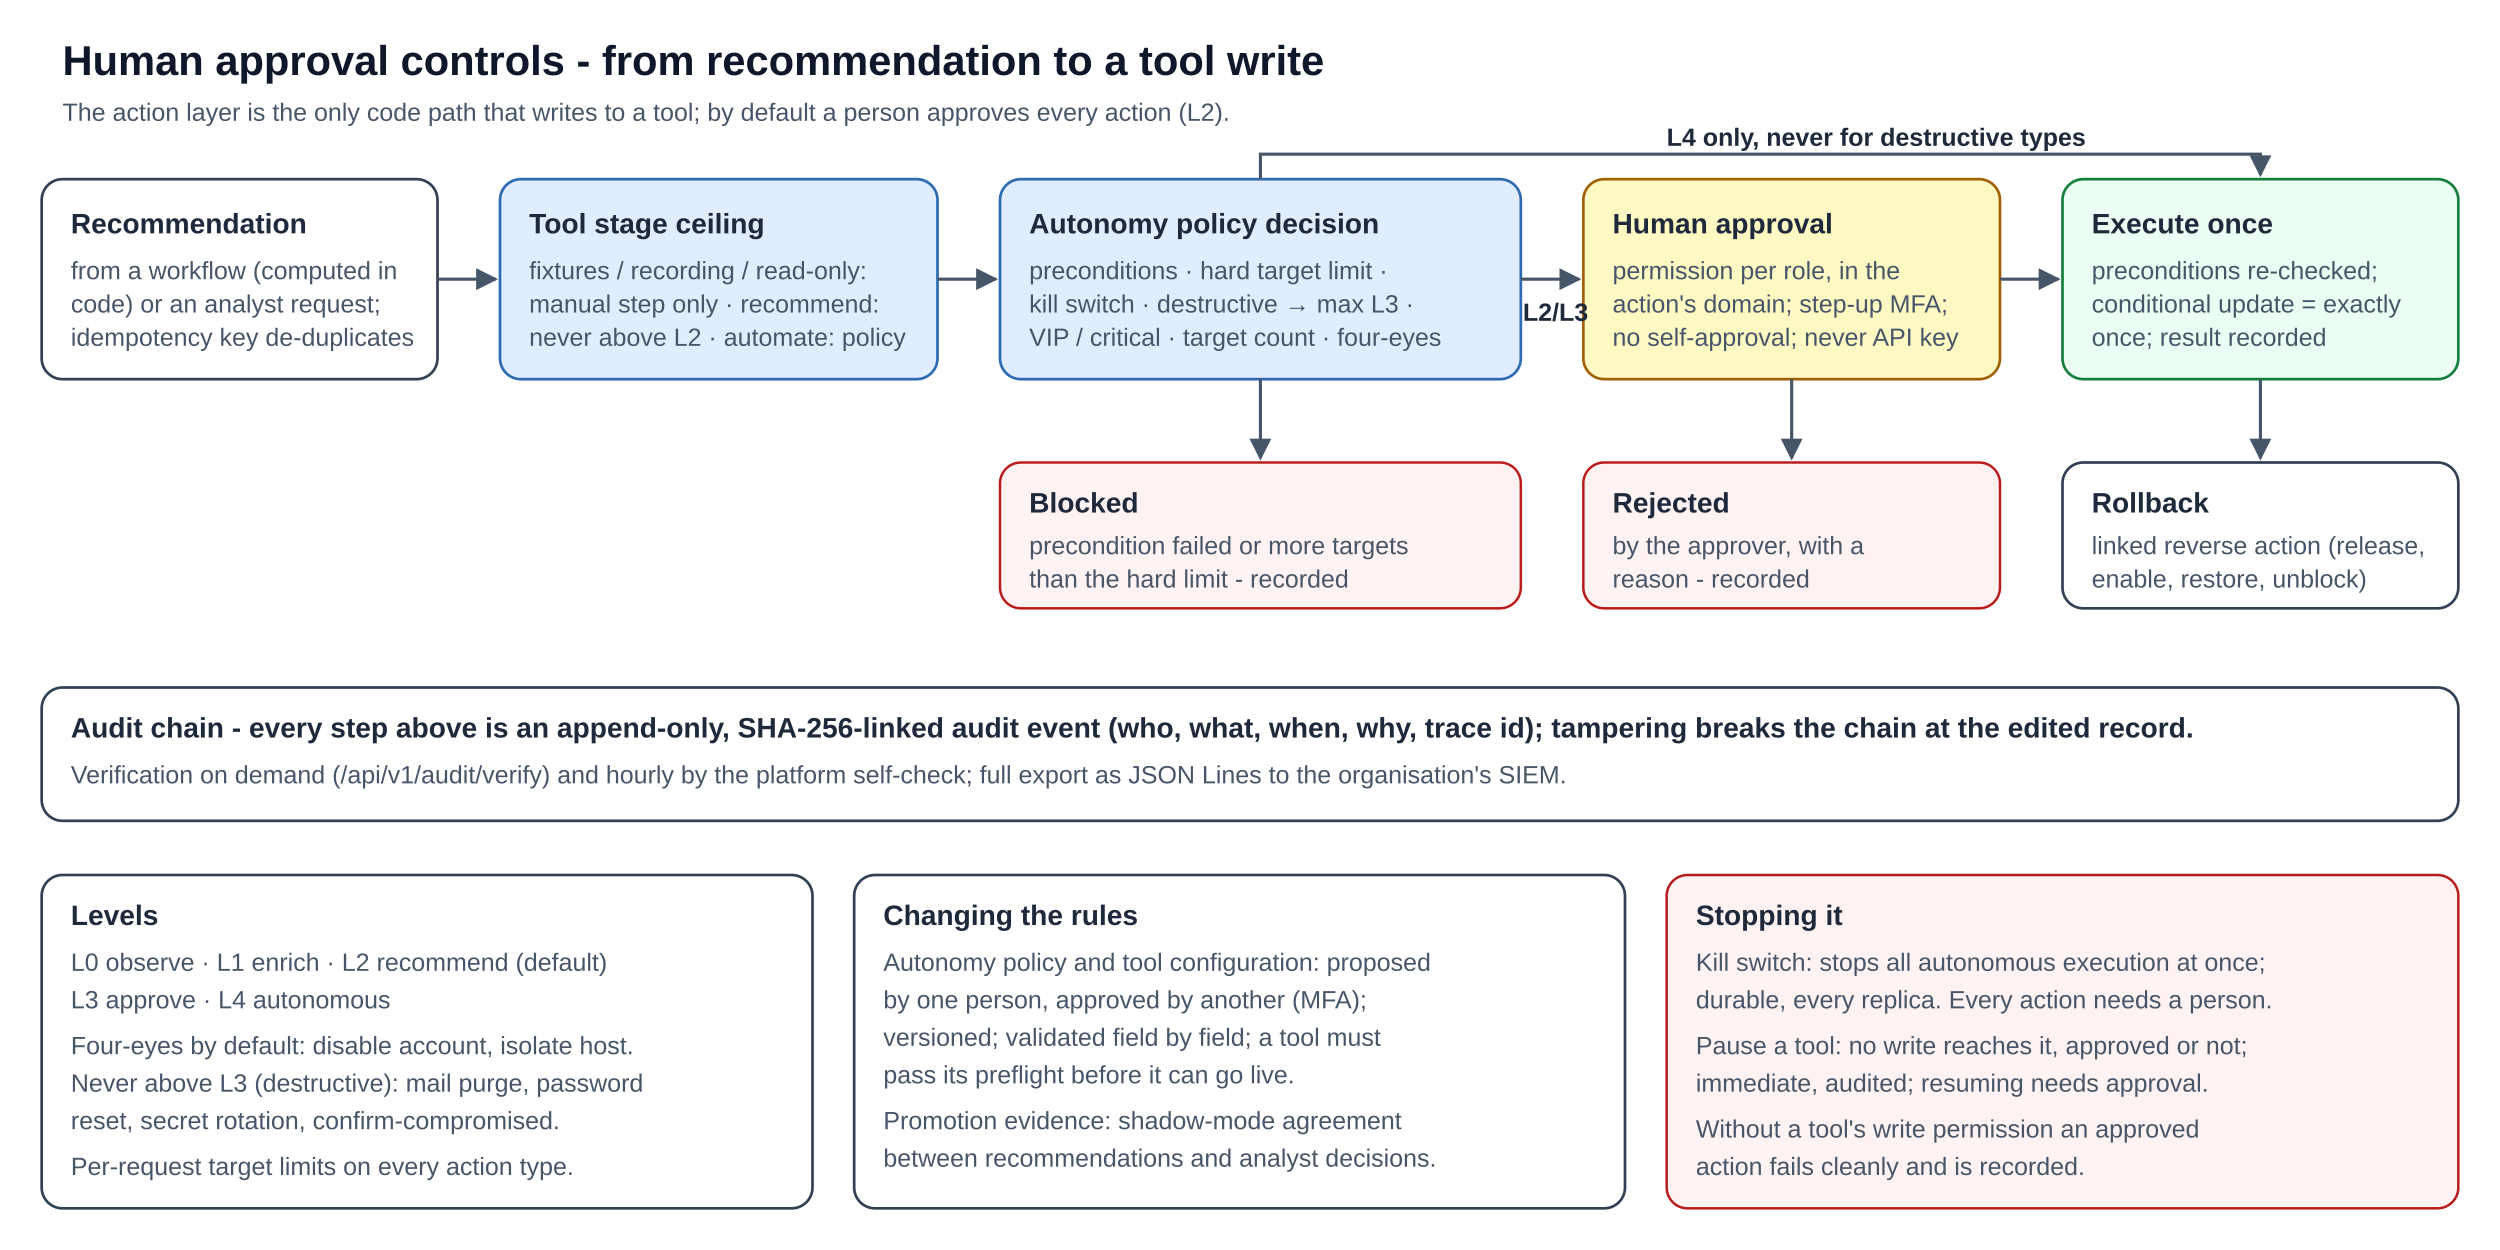
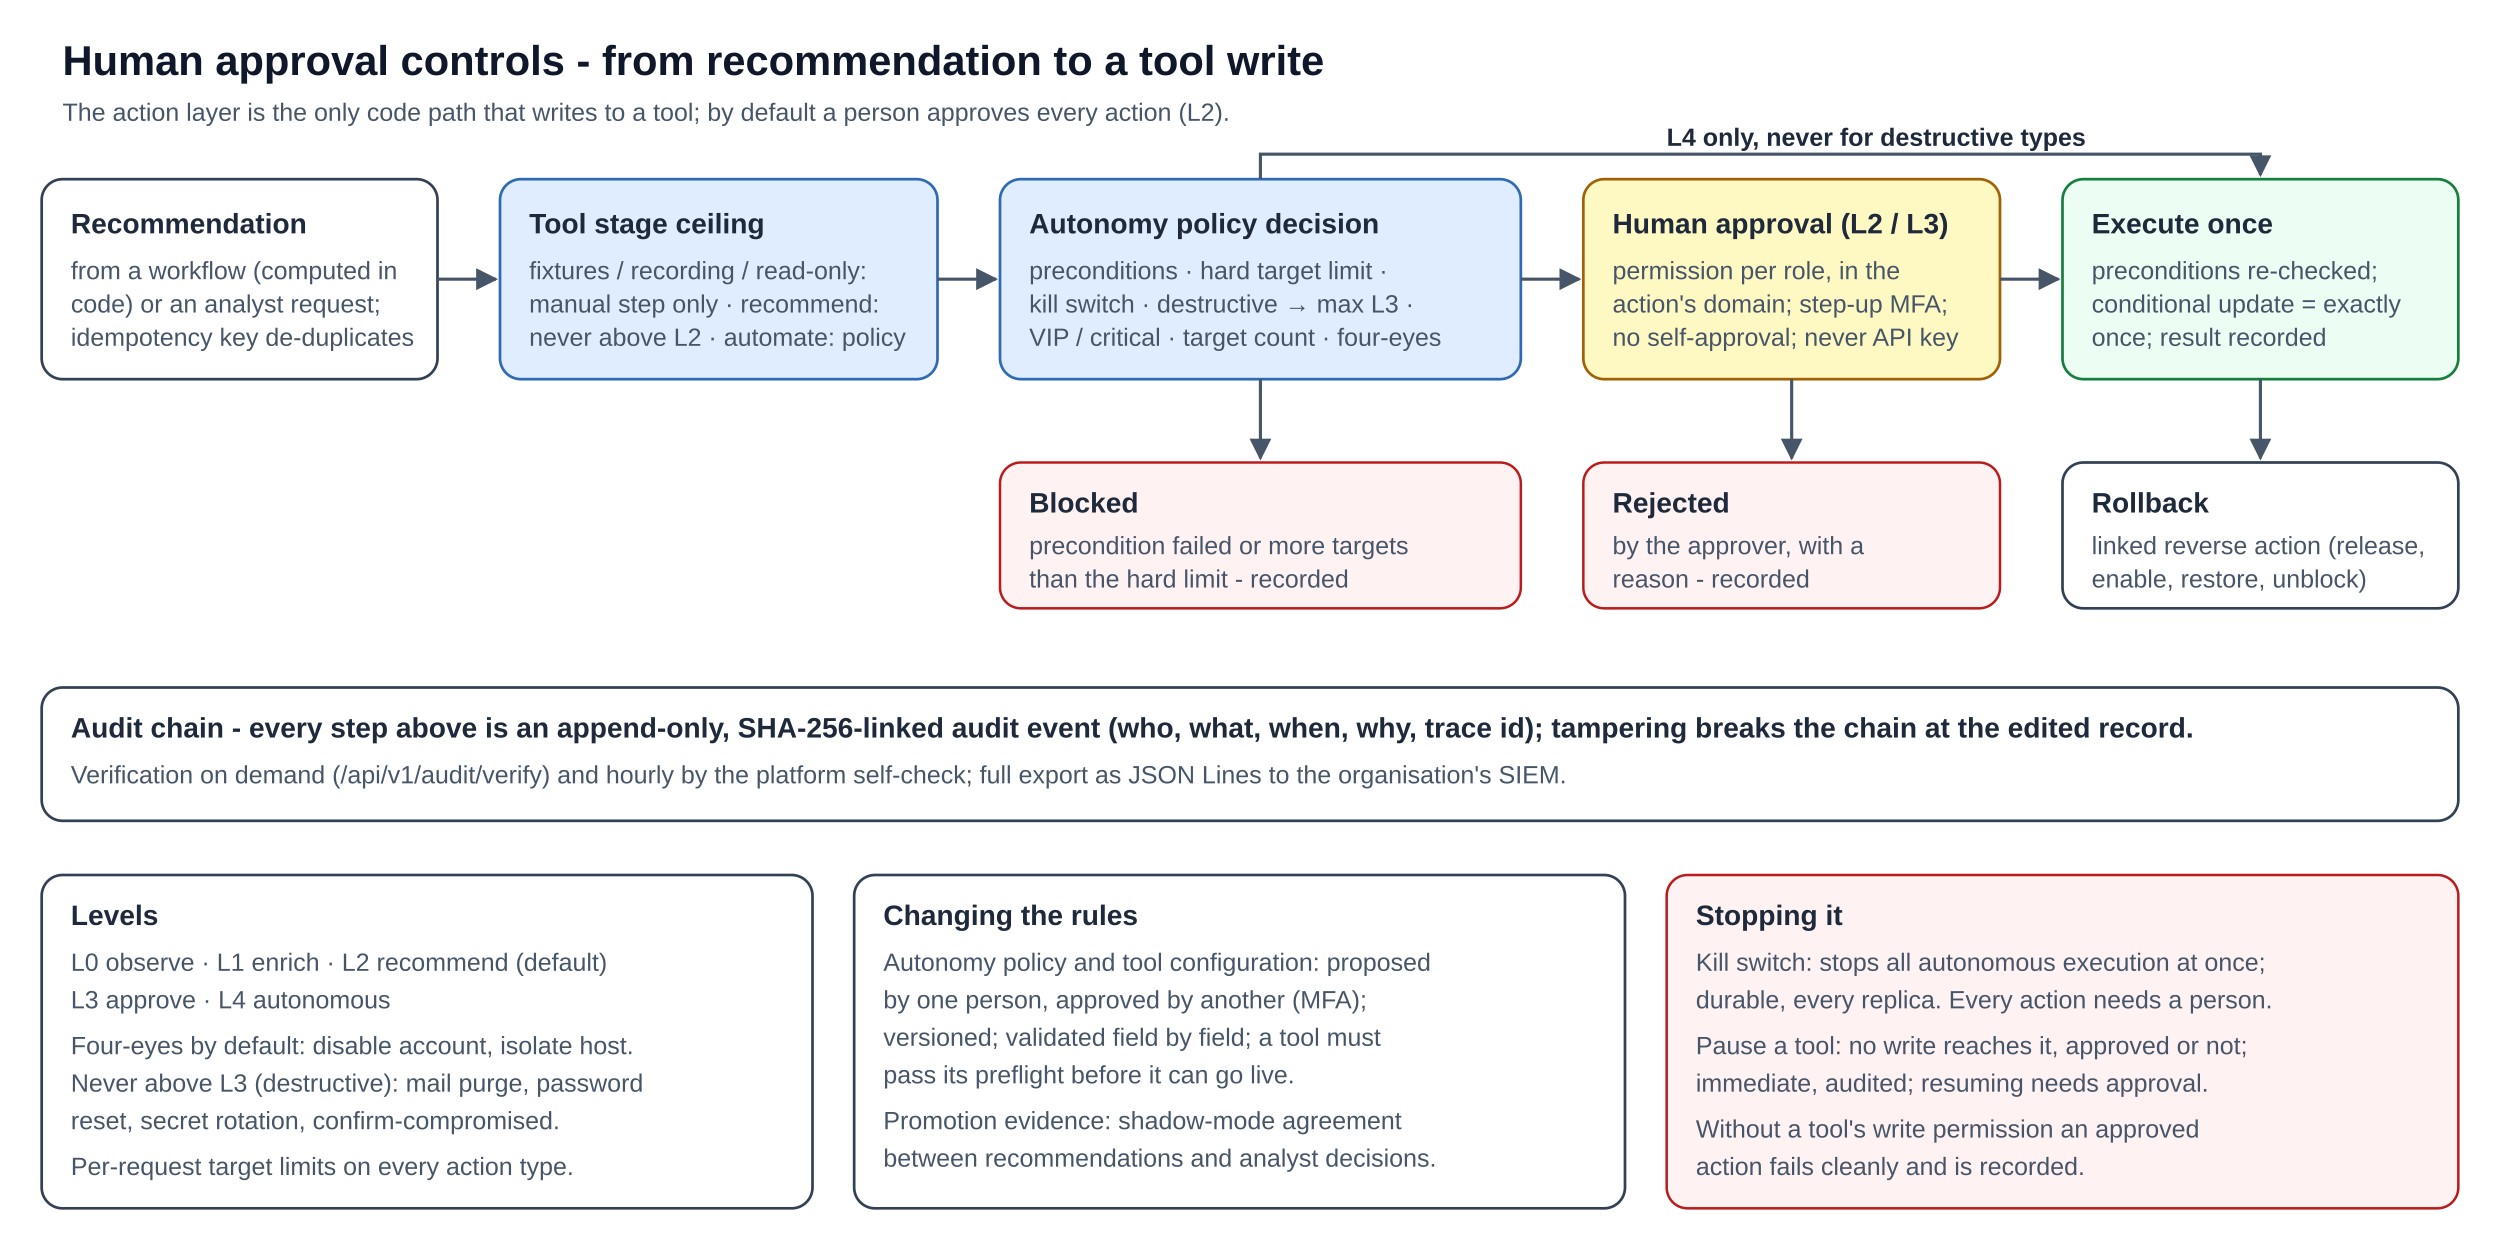
<svg xmlns="http://www.w3.org/2000/svg" viewBox="0 0 1200 600" font-family="Segoe UI, Arial, sans-serif" font-size="14">
  <defs>
    <marker id="a" viewBox="0 0 10 10" refX="9" refY="5" markerWidth="7" markerHeight="7" orient="auto-start-reverse">
      <path d="M0,0 L10,5 L0,10 z" fill="#475569" />
    </marker>
    <style>
      .box{fill:#ffffff;stroke:#334155;stroke-width:1.3}
      .chk{fill:#e0ecff;stroke:#2f6bb3;stroke-width:1.3}
      .hum{fill:#fef9c3;stroke:#a16207;stroke-width:1.3}
      .stop{fill:#fef2f2;stroke:#b91c1c;stroke-width:1.2}
      .ok{fill:#ecfdf3;stroke:#15803d;stroke-width:1.3}
      .h{font-weight:600;fill:#0f172a}
      .t{font-weight:600;fill:#1e293b;font-size:13.5px}
      .s{fill:#475569;font-size:12px}
      .line{stroke:#475569;stroke-width:1.5;fill:none;marker-end:url(#a)}
      .lbl{fill:#1e293b;font-size:12px;font-weight:600}
    </style>
  </defs>
  <rect width="1200" height="600" fill="#ffffff" />
  <text x="30" y="36" class="h" font-size="20">Human approval controls - from recommendation to a tool write</text>
  <text x="30" y="58" class="s">The action layer is the only code path that writes to a tool; by default a person approves every action (L2).</text>
  <rect x="20" y="86" width="190" height="96" rx="10" class="box" />
  <text x="34" y="112" class="t">Recommendation</text>
  <text x="34" y="134" class="s">from a workflow (computed in</text>
  <text x="34" y="150" class="s">code) or an analyst request;</text>
  <text x="34" y="166" class="s">idempotency key de-duplicates</text>
  <rect x="240" y="86" width="210" height="96" rx="10" class="chk" />
  <text x="254" y="112" class="t">Tool stage ceiling</text>
  <text x="254" y="134" class="s">fixtures / recording / read-only:</text>
  <text x="254" y="150" class="s">manual step only · recommend:</text>
  <text x="254" y="166" class="s">never above L2 · automate: policy</text>
  <rect x="480" y="86" width="250" height="96" rx="10" class="chk" />
  <text x="494" y="112" class="t">Autonomy policy decision</text>
  <text x="494" y="134" class="s">preconditions · hard target limit ·</text>
  <text x="494" y="150" class="s">kill switch · destructive → max L3 ·</text>
  <text x="494" y="166" class="s">VIP / critical · target count · four-eyes</text>
  <rect x="760" y="86" width="200" height="96" rx="10" class="hum" />
-   <text x="774" y="112" class="t">Human approval</text>
+   <text x="774" y="112" class="t">Human approval (L2 / L3)</text>
  <text x="774" y="134" class="s">permission per role, in the</text>
  <text x="774" y="150" class="s">action's domain; step-up MFA;</text>
  <text x="774" y="166" class="s">no self-approval; never API key</text>
  <rect x="990" y="86" width="190" height="96" rx="10" class="ok" />
  <text x="1004" y="112" class="t">Execute once</text>
  <text x="1004" y="134" class="s">preconditions re-checked;</text>
  <text x="1004" y="150" class="s">conditional update = exactly</text>
  <text x="1004" y="166" class="s">once; result recorded</text>
  <rect x="480" y="222" width="250" height="70" rx="10" class="stop" />
  <text x="494" y="246" class="t">Blocked</text>
  <text x="494" y="266" class="s">precondition failed or more targets</text>
  <text x="494" y="282" class="s">than the hard limit - recorded</text>
  <rect x="760" y="222" width="200" height="70" rx="10" class="stop" />
  <text x="774" y="246" class="t">Rejected</text>
  <text x="774" y="266" class="s">by the approver, with a</text>
  <text x="774" y="282" class="s">reason - recorded</text>
  <rect x="990" y="222" width="190" height="70" rx="10" class="box" />
  <text x="1004" y="246" class="t">Rollback</text>
  <text x="1004" y="266" class="s">linked reverse action (release,</text>
  <text x="1004" y="282" class="s">enable, restore, unblock)</text>
  <rect x="20" y="330" width="1160" height="64" rx="10" class="box" />
  <text x="34" y="354" class="t">Audit chain - every step above is an append-only, SHA-256-linked audit event (who, what, when, why, trace id); tampering breaks the chain at the edited record.</text>
  <text x="34" y="376" class="s">Verification on demand (/api/v1/audit/verify) and hourly by the platform self-check; full export as JSON Lines to the organisation's SIEM.</text>
  <rect x="20" y="420" width="370" height="160" rx="10" class="box" />
  <text x="34" y="444" class="t">Levels</text>
  <text x="34" y="466" class="s">L0 observe · L1 enrich · L2 recommend (default)</text>
  <text x="34" y="484" class="s">L3 approve · L4 autonomous</text>
  <text x="34" y="506" class="s">Four-eyes by default: disable account, isolate host.</text>
  <text x="34" y="524" class="s">Never above L3 (destructive): mail purge, password</text>
  <text x="34" y="542" class="s">reset, secret rotation, confirm-compromised.</text>
  <text x="34" y="564" class="s">Per-request target limits on every action type.</text>
  <rect x="410" y="420" width="370" height="160" rx="10" class="box" />
  <text x="424" y="444" class="t">Changing the rules</text>
  <text x="424" y="466" class="s">Autonomy policy and tool configuration: proposed</text>
  <text x="424" y="484" class="s">by one person, approved by another (MFA);</text>
  <text x="424" y="502" class="s">versioned; validated field by field; a tool must</text>
  <text x="424" y="520" class="s">pass its preflight before it can go live.</text>
  <text x="424" y="542" class="s">Promotion evidence: shadow-mode agreement</text>
  <text x="424" y="560" class="s">between recommendations and analyst decisions.</text>
  <rect x="800" y="420" width="380" height="160" rx="10" class="stop" />
  <text x="814" y="444" class="t">Stopping it</text>
  <text x="814" y="466" class="s">Kill switch: stops all autonomous execution at once;</text>
  <text x="814" y="484" class="s">durable, every replica. Every action needs a person.</text>
  <text x="814" y="506" class="s">Pause a tool: no write reaches it, approved or not;</text>
  <text x="814" y="524" class="s">immediate, audited; resuming needs approval.</text>
  <text x="814" y="546" class="s">Without a tool's write permission an approved</text>
  <text x="814" y="564" class="s">action fails cleanly and is recorded.</text>
  <path d="M210,134 L238,134" class="line" />
  <path d="M450,134 L478,134" class="line" />
  <path d="M730,134 L758,134" class="line" />
-   <text x="731" y="154" class="lbl" font-size="11">L2/L3</text>
  <path d="M960,134 L988,134" class="line" />
  <path d="M605,182 L605,220" class="line" />
  <path d="M860,182 L860,220" class="line" />
  <path d="M1085,182 L1085,220" class="line" />
  <path d="M605,86 L605,74 L1085,74 L1085,84" class="line" />
  <text x="800" y="70" class="lbl">L4 only, never for destructive types</text>
</svg>
